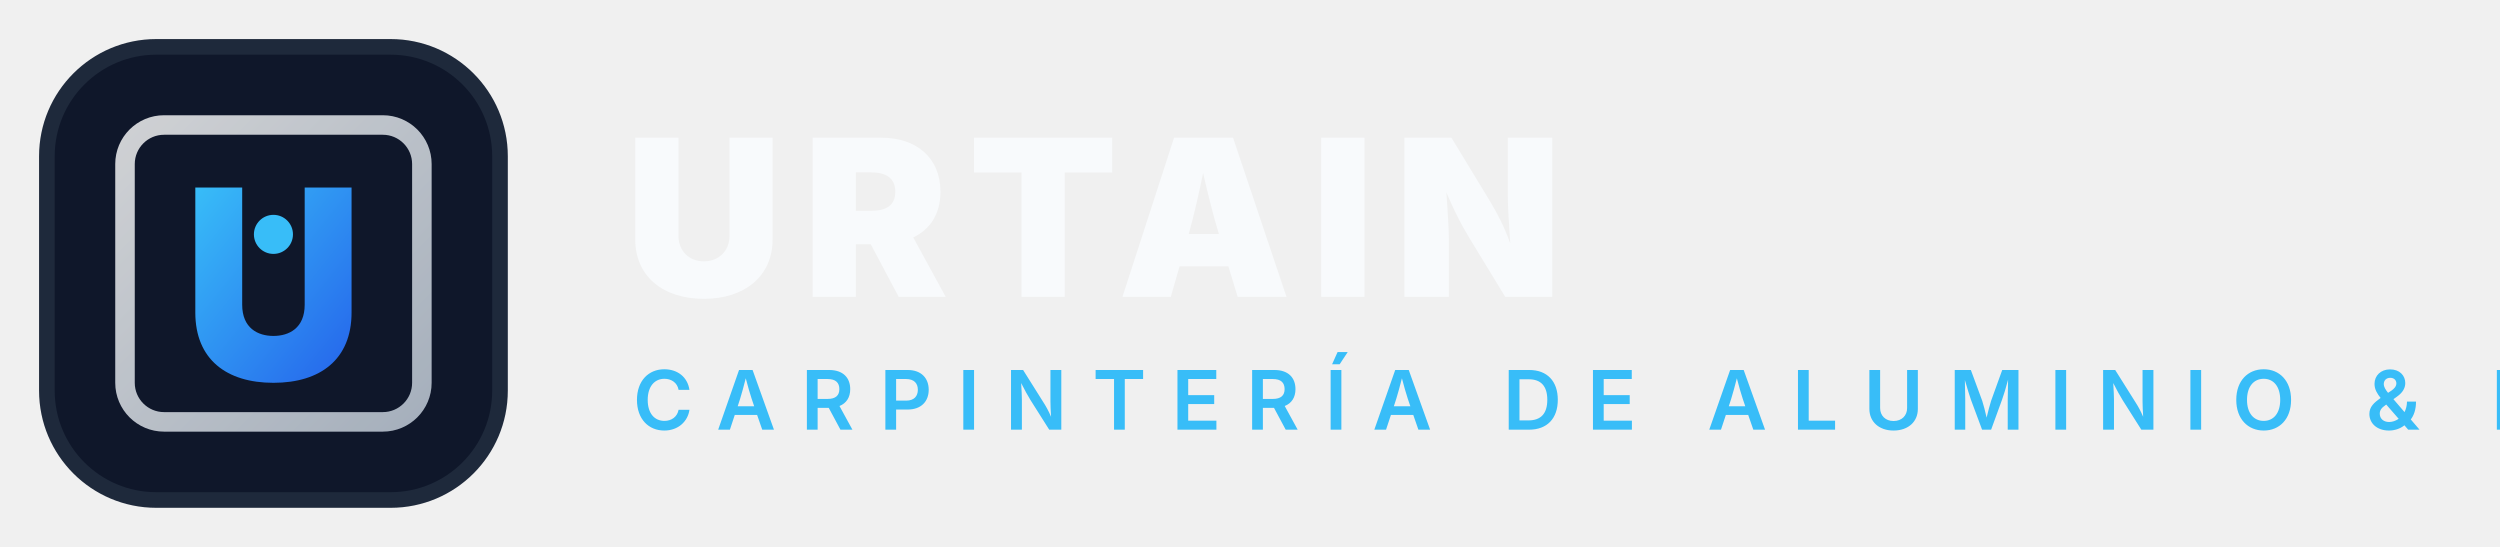
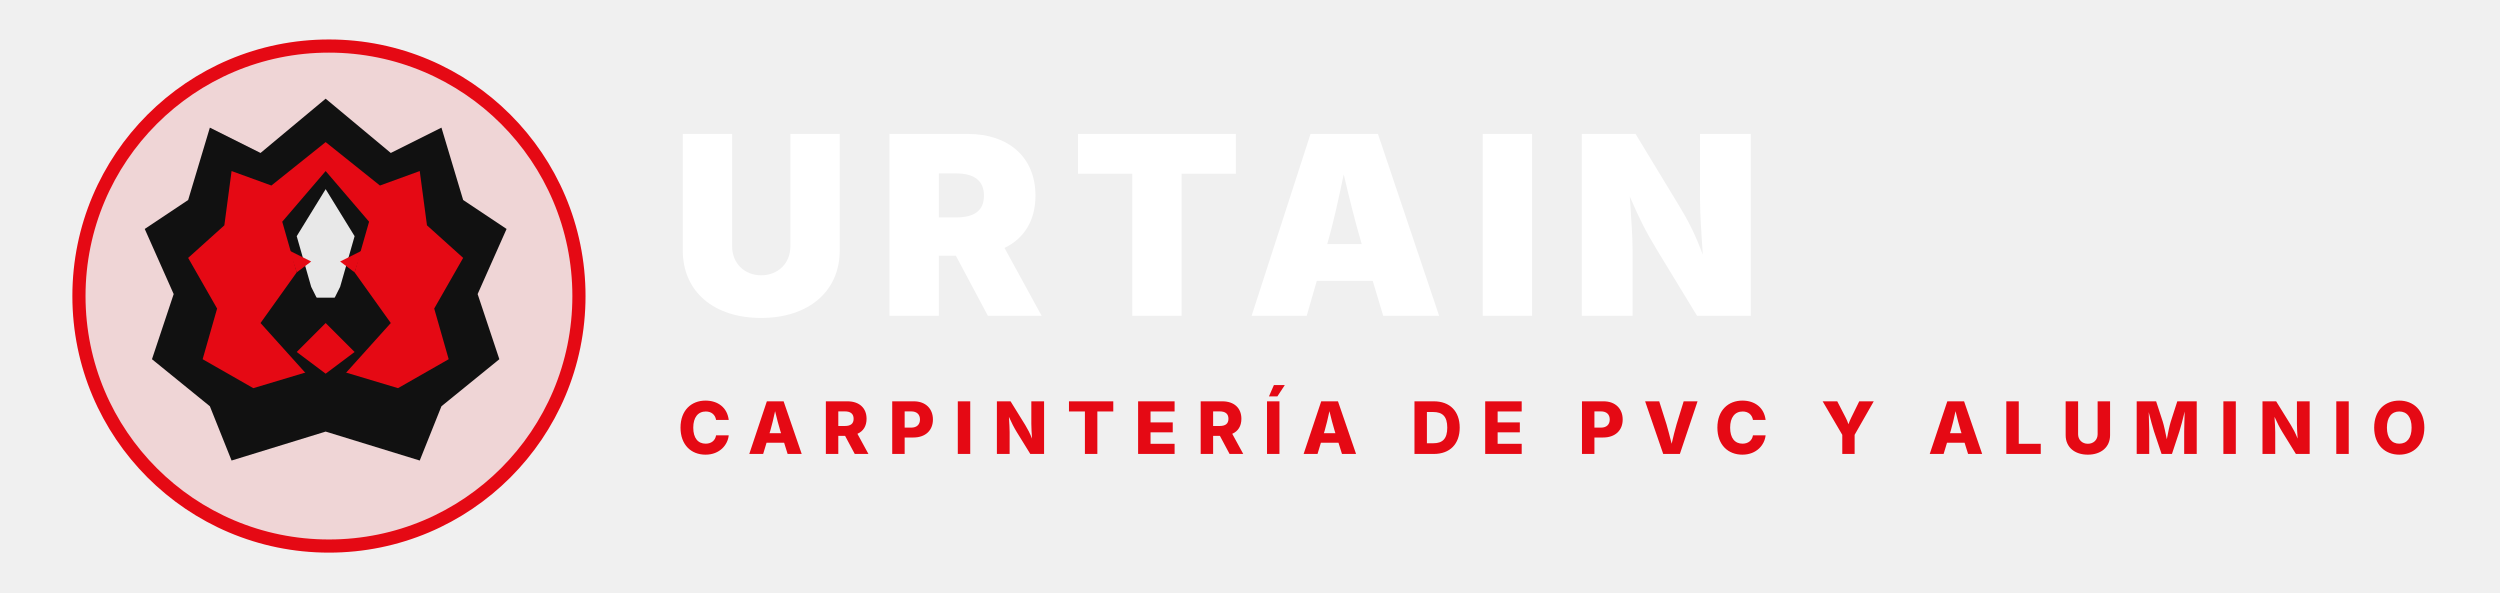
- <svg xmlns="http://www.w3.org/2000/svg" viewBox="0 0 320 70" fill="none">
-   <defs>
-     <linearGradient id="logoBlue" x1="0%" y1="0%" x2="100%" y2="100%">
-       <stop offset="0%" stop-color="#38bdf8" />
-       <stop offset="100%" stop-color="#2563eb" />
-     </linearGradient>
-     <linearGradient id="logoSilver" x1="0%" y1="0%" x2="100%" y2="100%">
-       <stop offset="0%" stop-color="#ffffff" />
-       <stop offset="100%" stop-color="#cbd5e1" />
-     </linearGradient>
-   </defs>
-   <g transform="translate(6, 6)">
-     <rect width="58" height="58" rx="14" fill="#0f172a" stroke="#1e293b" stroke-width="2" />
-     <rect x="10" y="10" width="38" height="38" rx="5" stroke="url(#logoSilver)" stroke-width="2.5" fill="none" opacity="0.8" />
-     <path d="M19 18 V34 C19 40 23 43 29 43 C35 43 39 40 39 34 V18 H33 V33 C33 36 31 37 29 37 C27 37 25 36 25 33 V18 H19 Z" fill="url(#logoBlue)" />
-     <circle cx="29" cy="24" r="2.5" fill="#38bdf8" />
+ <svg xmlns="http://www.w3.org/2000/svg" viewBox="0 0 380 90" fill="none">
+   <g transform="translate(10, 5)">
+     <circle cx="40" cy="40" r="38" fill="#e50914" opacity="0.12" />
+     <circle cx="40" cy="40" r="38" stroke="#e50914" stroke-width="2" />
+     <g transform="translate(12, 10) scale(0.55)">
+       <path d="M50 0 L68 15 L82 8 L88 28 L100 36 L92 54 L98 72 L82 85 L76 100 L50 92 L24 100 L18 85 L2 72 L8 54 L0 36 L12 28 L18 8 L32 15 Z" fill="#111111" />
+       <path d="M50 12 L65 24 L76 20 L78 35 L88 44 L80 58 L84 72 L70 80 L50 74 L30 80 L16 72 L20 58 L12 44 L22 35 L24 20 L35 24 Z" fill="#e50914" />
+       <path d="M50 20 L62 34 L58 48 L68 62 L50 82 L32 62 L42 48 L38 34 Z" fill="#111111" />
+       <path d="M50 25 L58 38 L54 52 L50 60 L46 52 L42 38 Z" fill="#ffffff" opacity="0.9" />
+       <polygon points="40,42 46,45 42,48" fill="#e50914" />
+       <polygon points="60,42 54,45 58,48" fill="#e50914" />
+       <polygon points="46,55 54,55 50,62" fill="#111111" />
+       <path d="M50 62 L42 70 L50 76 L58 70 Z" fill="#e50914" />
+     </g>
  </g>
-   <text x="80" y="38" font-family="'Outfit', 'Inter', -apple-system, BlinkMacSystemFont, sans-serif" font-size="28" font-weight="900" letter-spacing="2.5" fill="#f8fafc">
+   <text x="102" y="48" font-family="'Outfit', 'Inter', -apple-system, sans-serif" font-size="38" font-weight="900" letter-spacing="4" fill="#ffffff">
    URTAIN
  </text>
-   <text x="81" y="55" font-family="'Inter', -apple-system, BlinkMacSystemFont, sans-serif" font-size="10.5" font-weight="600" letter-spacing="3.2" fill="#38bdf8">
-     CARPINTERÍA DE ALUMINIO &amp; PVC
+   <text x="103" y="69" font-family="'Inter', sans-serif" font-size="11" font-weight="800" letter-spacing="2.8" fill="#e50914">
+     CARPINTERÍA DE PVC Y ALUMINIO
  </text>
</svg>
